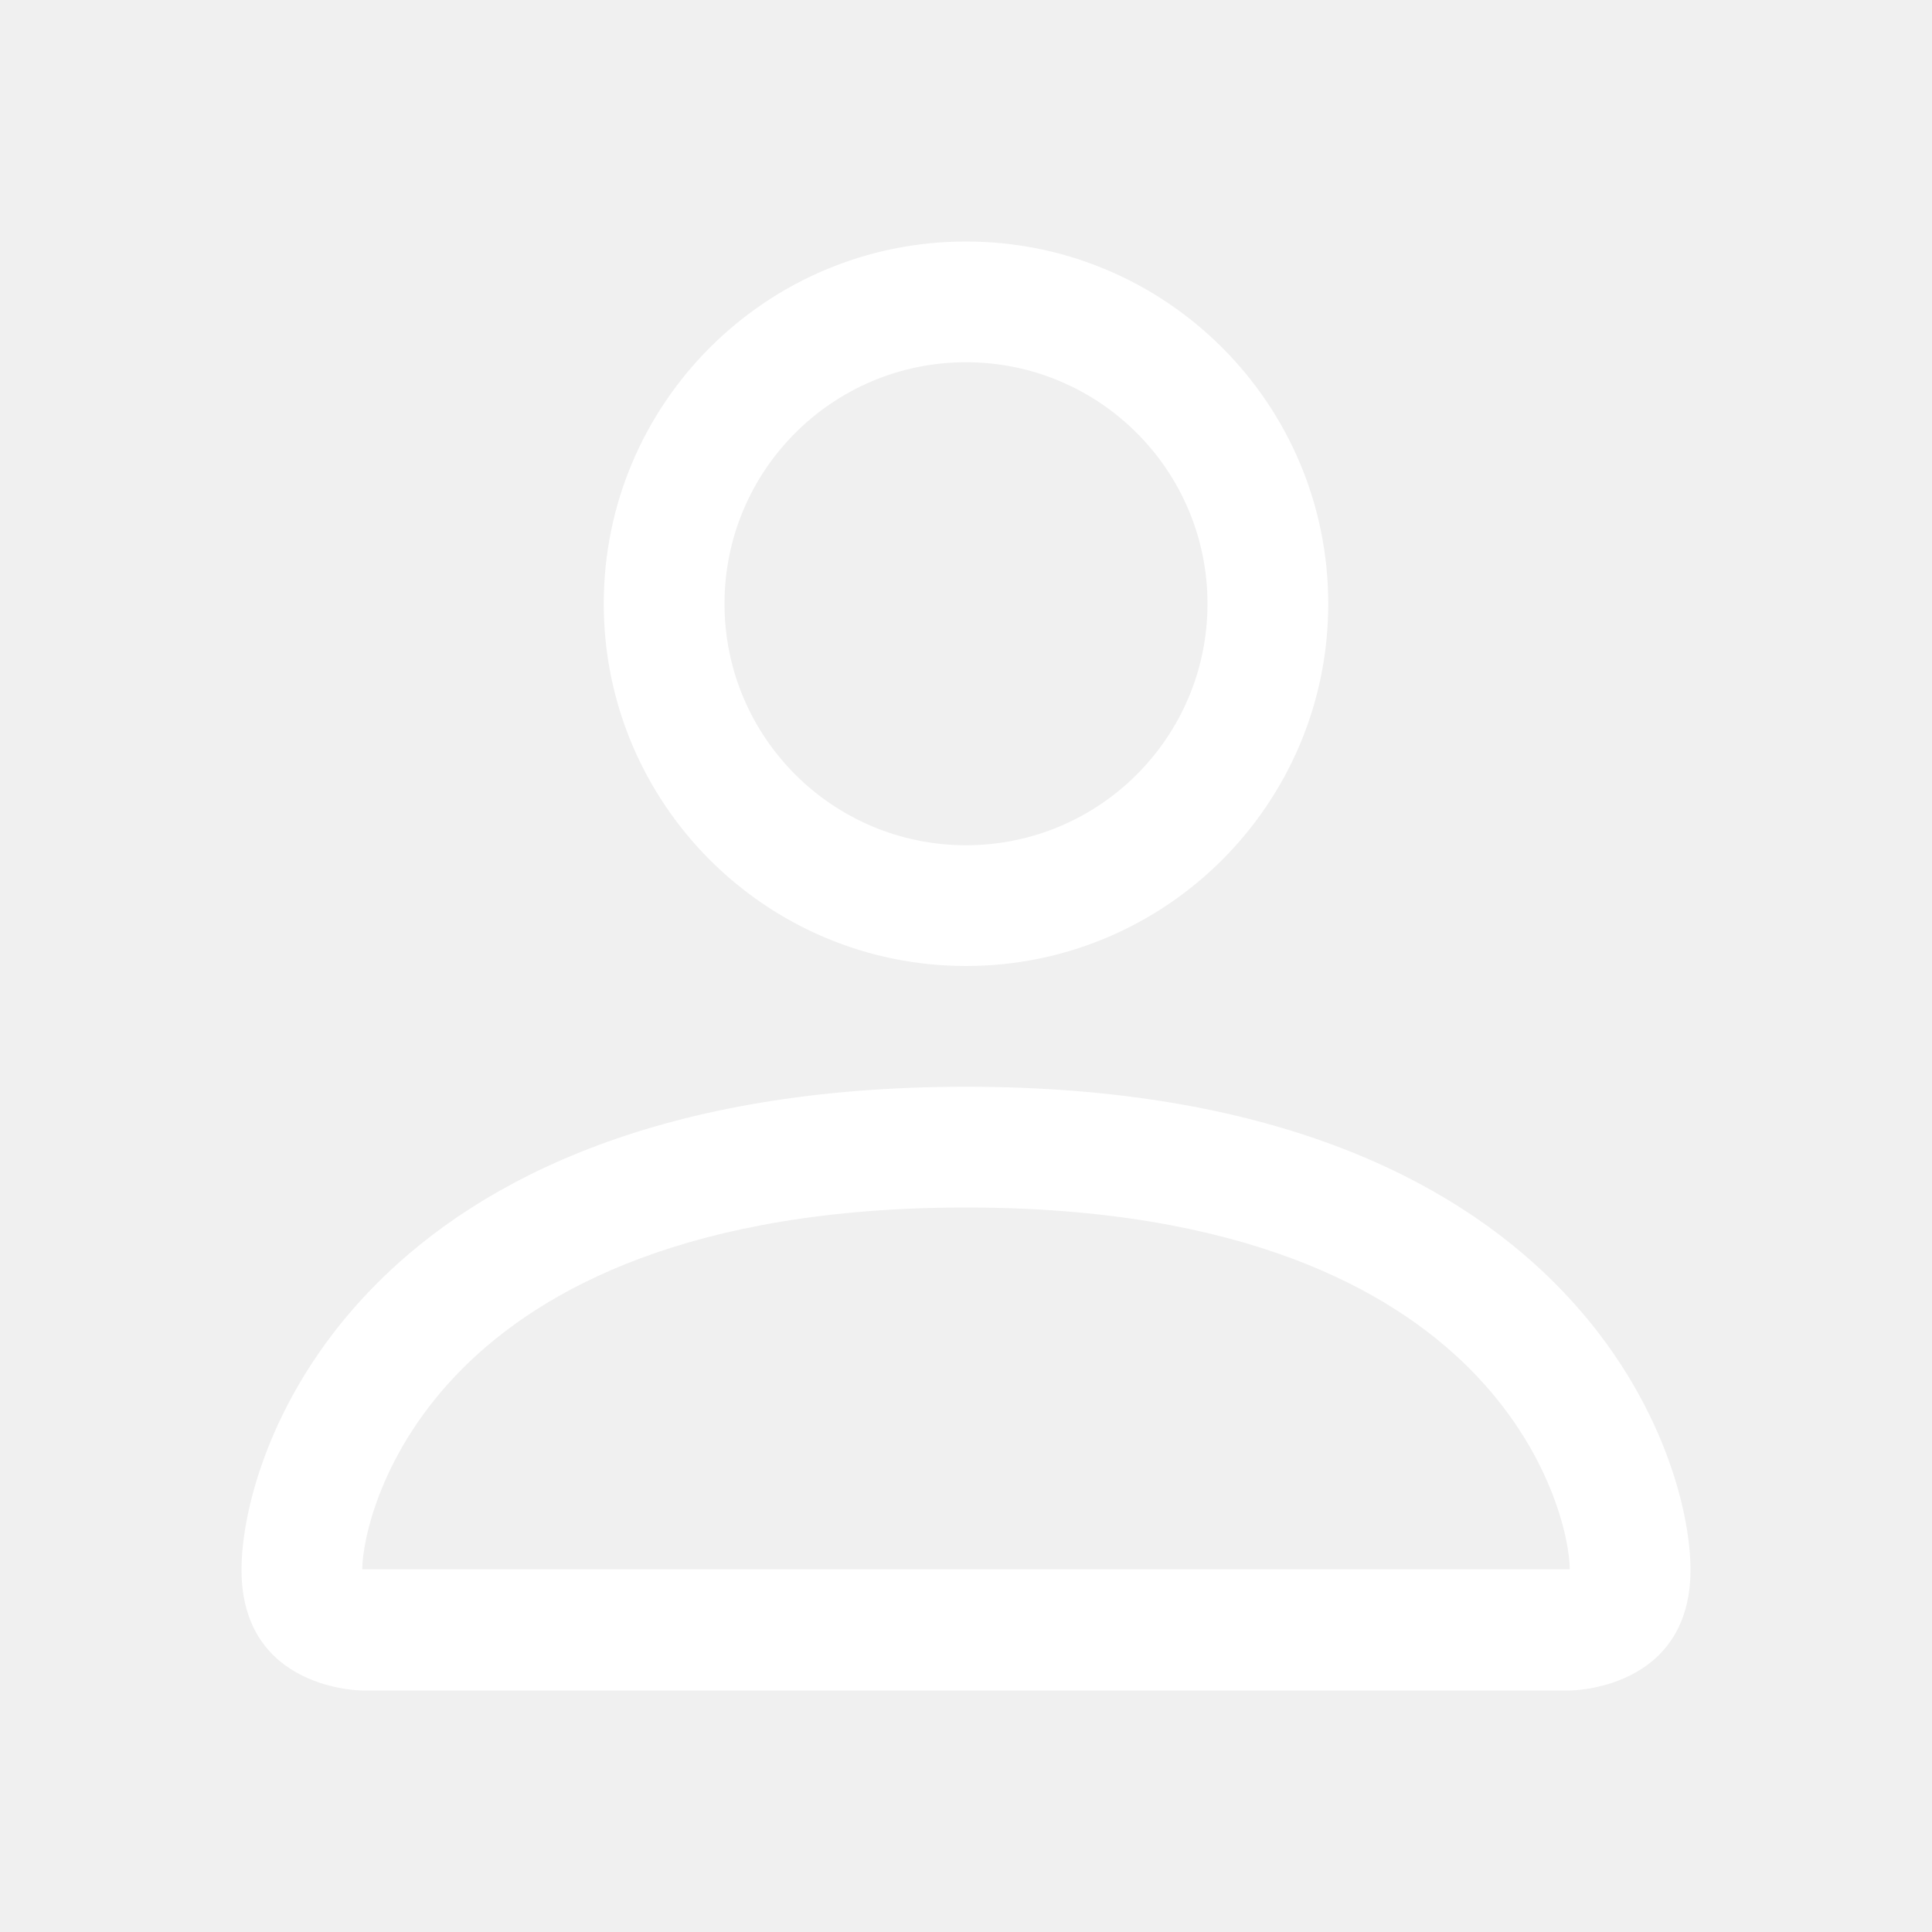
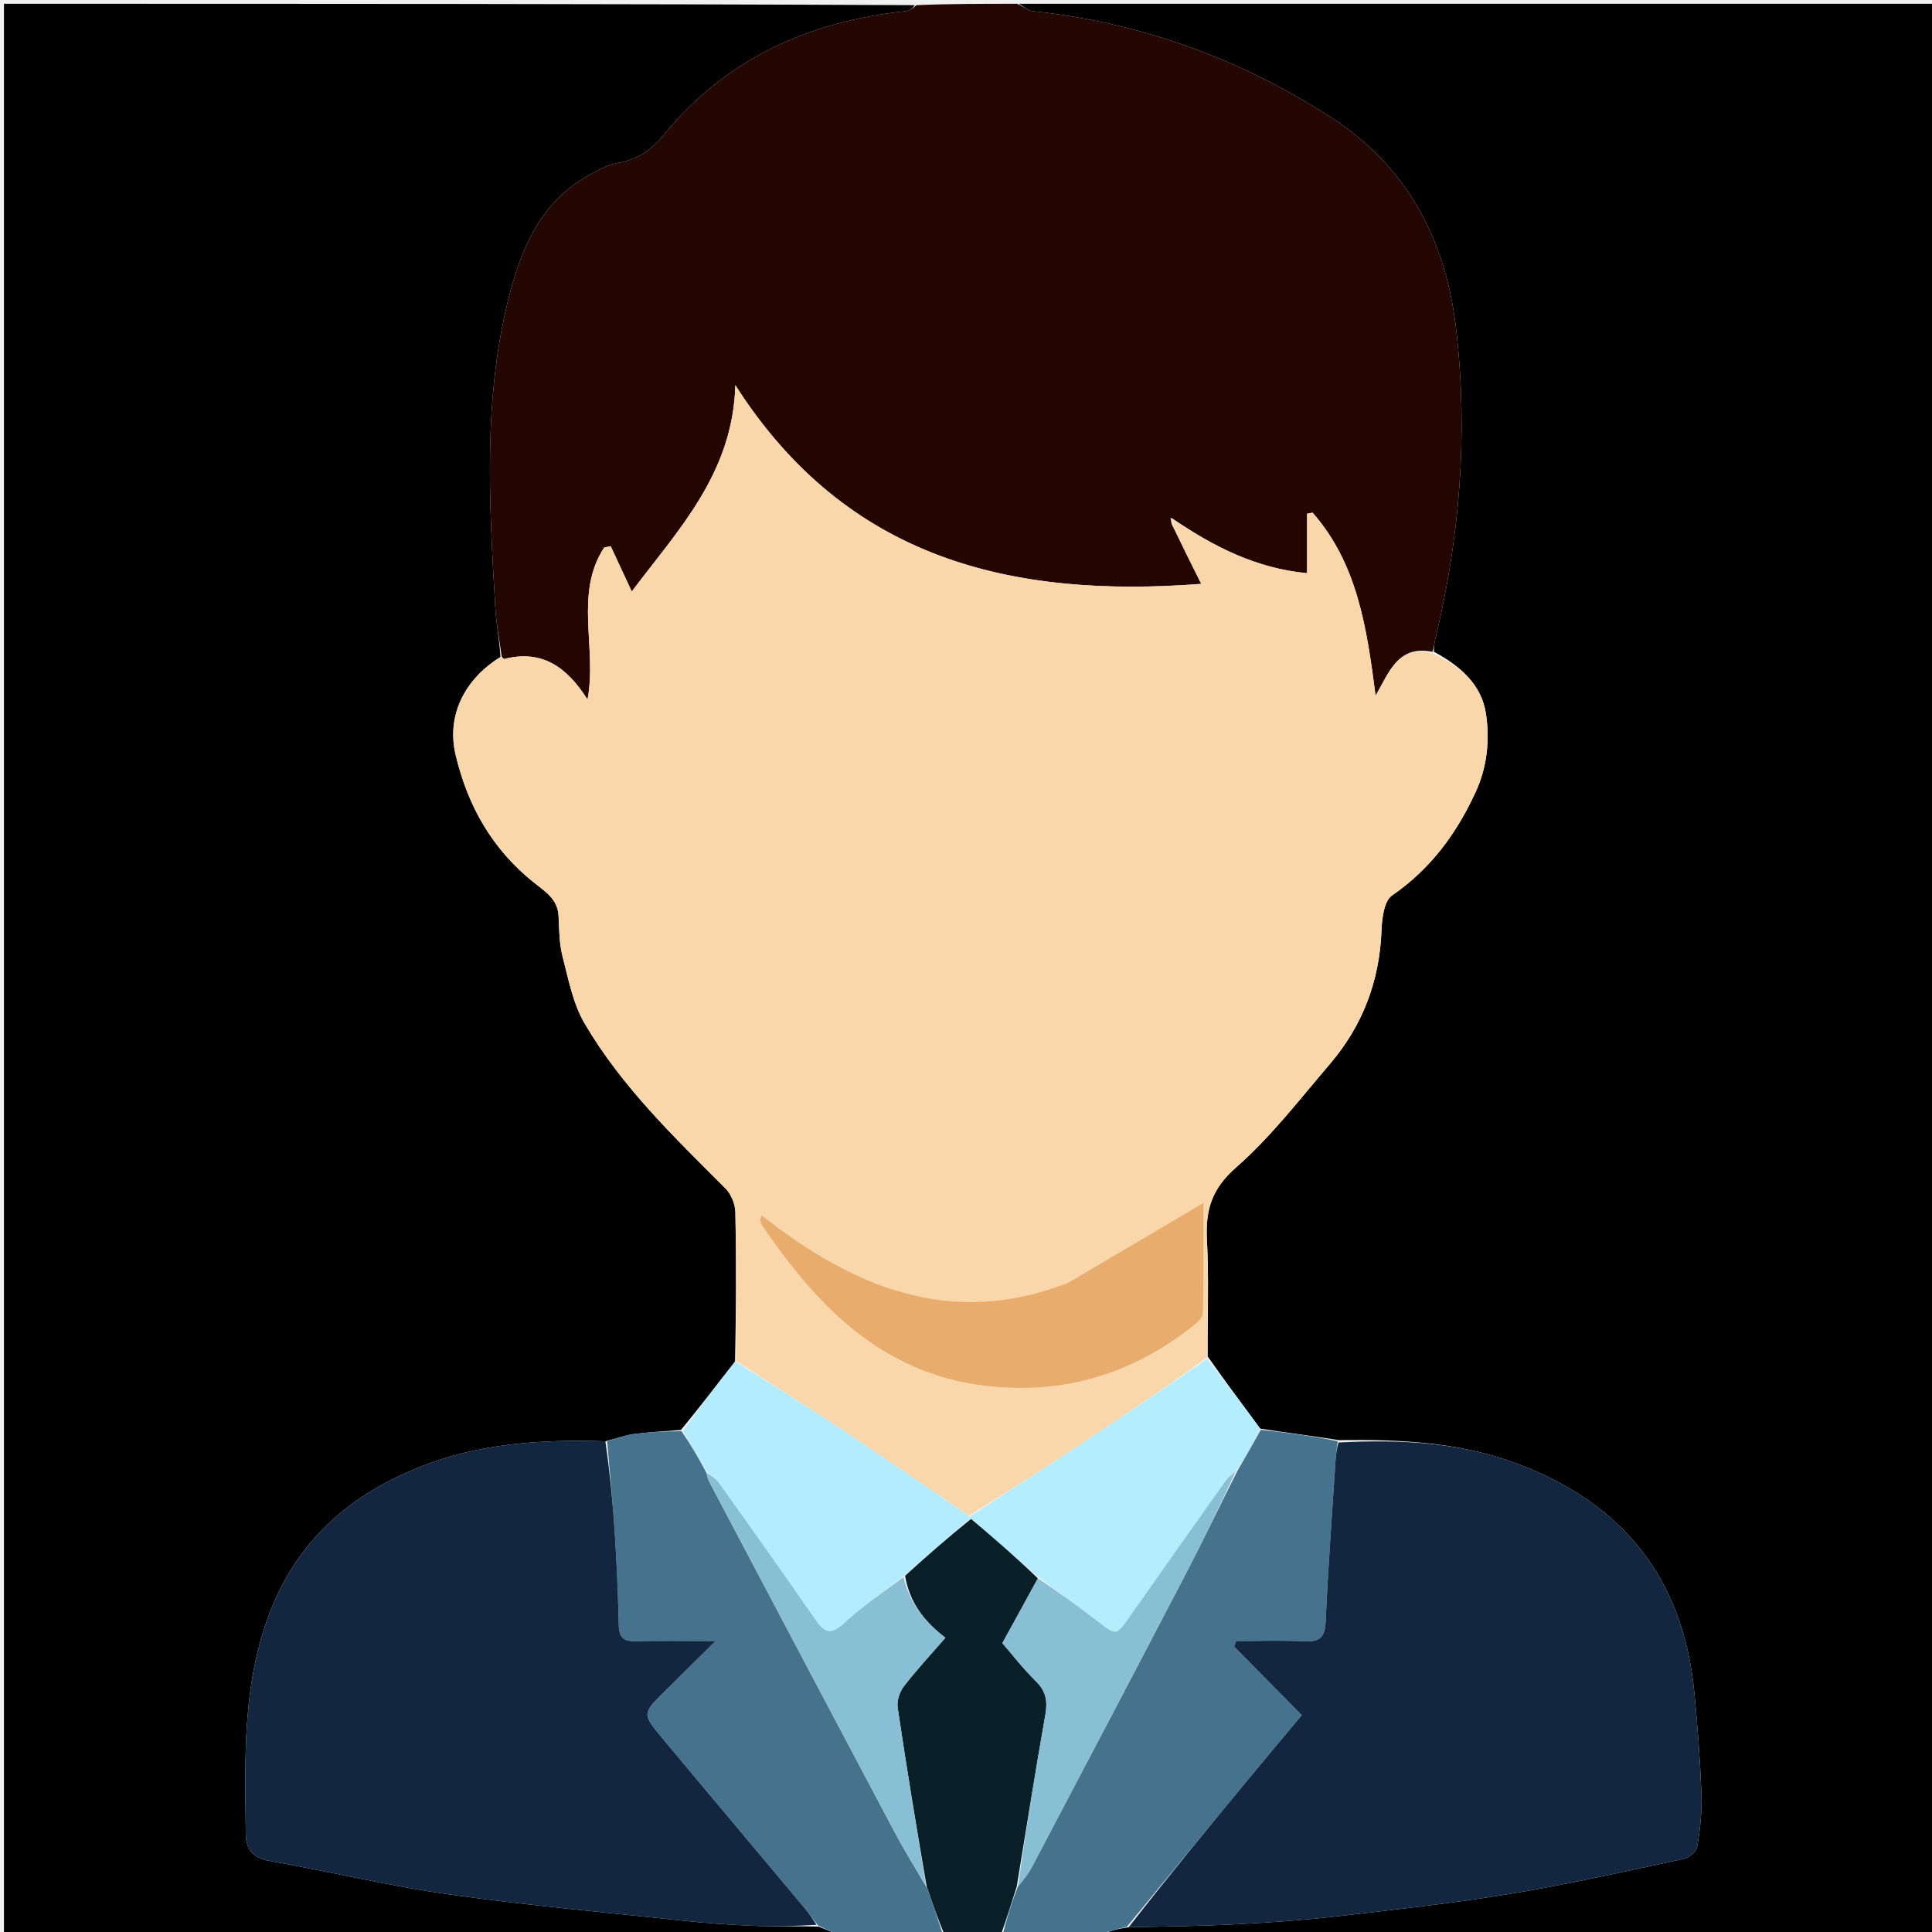
- <svg xmlns="http://www.w3.org/2000/svg" width="16" height="16" fill="#fff" class="bi bi-person" viewBox="0 0 16 16">
-   <path d="M8 8a3 3 0 1 0 0-6 3 3 0 0 0 0 6Zm2-3a2 2 0 1 1-4 0 2 2 0 0 1 4 0Zm4 8c0 1-1 1-1 1H3s-1 0-1-1 1-4 6-4 6 3 6 4Zm-1-.004c-.001-.246-.154-.986-.832-1.664C11.516 10.68 10.289 10 8 10c-2.29 0-3.516.68-4.168 1.332-.678.678-.83 1.418-.832 1.664h10Z" />
+ <svg xmlns="http://www.w3.org/2000/svg" version="1.1" id="Layer_1" x="0px" y="0px" width="100%" viewBox="0 0 512 512" enable-background="new 0 0 512 512" xml:space="preserve">
+   <path fill="#000000" opacity="1" stroke="none" d=" M223,513   C149.033,513 75.066,513 1.05,513   C1.05,342.443 1.05,171.885 1.05,1   C81.354,1 161.709,1 242.409,1.364   C241.906,2.143 241.088,2.838 240.207,2.93   C214.54,5.629 192.452,15.455 175.886,35.784   C172.524,39.91 168.86,42.29 163.679,43.19   C160.834,43.683 158.092,45.272 155.518,46.742   C143.587,53.551 138.455,65.115 135.176,77.511   C127.922,104.934 129.623,132.882 131.24,160.77   C131.498,165.208 132.369,169.61 132.625,174.117   C124.297,179.199 117.967,188.541 120.786,200.239   C124.07,213.868 130.546,225.083 141.374,233.797   C144.448,236.272 147.841,238.223 148.033,242.827   C148.182,246.415 148.213,250.106 149.101,253.544   C150.651,259.547 151.846,265.962 154.911,271.197   C164.699,287.919 178.602,301.3 192.205,314.883   C193.725,316.4 194.834,319.053 194.879,321.206   C195.155,334.349 195.069,347.5 194.784,360.843   C189.935,366.999 185.405,372.96 180.453,378.952   C175.951,379.322 171.85,379.506 167.8,380.059   C165.458,380.379 163.196,381.292 160.437,381.956   C143.256,381.424 126.785,382.49 111.01,388.847   C93.492,395.907 80.037,407.165 72.493,424.892   C64.09,444.636 64.908,465.458 65.141,486.206   C65.183,489.997 67.017,492.381 71.325,493.143   C87.143,495.941 102.806,499.738 118.693,501.991   C139.326,504.917 160.111,506.777 180.843,508.984   C187.099,509.65 193.387,510.107 199.673,510.362   C205.278,510.589 210.899,510.406 216.884,510.56   C219.17,511.478 221.085,512.239 223,513  z" />
+   <path fill="#000000" opacity="1" stroke="none" d=" M270,1   C350.964,1 431.928,1 512.946,1   C512.946,171.554 512.946,342.109 512.946,513   C439.646,513 366.291,513 292.324,512.607   C294.019,511.681 296.326,511.148 299.118,510.725   C309.053,510.55 318.512,510.432 327.95,509.934   C336.71,509.472 345.478,508.863 354.19,507.859   C369.636,506.079 385.113,504.379 400.446,501.848   C415.8,499.314 431.006,495.87 446.232,492.616   C447.638,492.316 449.588,490.65 449.798,489.373   C450.545,484.815 451.084,480.136 450.907,475.532   C450.56,466.438 449.875,457.345 448.988,448.285   C446.058,418.35 430.123,398.412 402.113,387.903   C386.877,382.187 371.017,381.412 354.793,381.652   C347.769,380.511 340.943,379.712 333.968,378.599   C329.249,372.173 324.679,366.062 320.06,359.487   C320,348.857 320.378,338.67 319.853,328.53   C319.448,320.713 321.09,315.057 327.542,309.416   C336.757,301.359 344.359,291.414 352.382,282.045   C361.091,271.875 365.616,260.016 366.118,246.534   C366.237,243.354 366.803,238.761 368.888,237.327   C379.091,230.311 385.966,220.967 391.049,209.938   C394.111,203.296 394.824,196.256 393.822,189.314   C392.673,181.357 386.972,176.466 379.96,172.695   C380.07,171.452 380.073,170.604 380.267,169.803   C386.868,142.627 389.099,115.097 385.906,87.31   C383.2,63.76 373.176,44.28 352.61,31.028   C328.421,15.442 302.146,5.968 273.527,2.924   C272.297,2.793 271.173,1.664 270,1  z" />
+   <path fill="#240703" opacity="1" stroke="none" d=" M269.531,1   C271.173,1.664 272.297,2.793 273.527,2.924   C302.146,5.968 328.421,15.442 352.61,31.028   C373.176,44.28 383.2,63.76 385.906,87.31   C389.099,115.097 386.868,142.627 380.267,169.803   C380.073,170.604 380.07,171.452 379.609,172.747   C370.492,170.866 368.154,178.118 364.546,184.38   C362.2,166.157 359.67,149.293 347.841,135.857   C347.355,135.953 346.87,136.048 346.384,136.144   C346.384,141.354 346.384,146.564 346.384,151.904   C332.812,150.603 321.718,144.846 311.02,137.628   C310.695,137.358 310.455,137.348 310.215,137.339   C310.278,137.729 310.342,138.118 310.496,138.861   C313.078,144.197 315.569,149.179 318.346,154.734   C268.251,158.563 224.453,148.402 194.872,102.072   C194.228,125.513 179.623,140.518 167.423,156.75   C165.479,152.568 163.662,148.658 161.844,144.747   C161.267,144.866 160.689,144.986 160.112,145.106   C152.087,157.376 158.284,171.627 155.7,185.389   C150.229,176.728 143.583,172.071 133.612,174.639   C133.456,174.68 133.178,174.243 132.956,174.028   C132.369,169.61 131.498,165.208 131.24,160.77   C129.623,132.882 127.922,104.934 135.176,77.511   C138.455,65.115 143.587,53.551 155.518,46.742   C158.092,45.272 160.834,43.683 163.679,43.19   C168.86,42.29 172.524,39.91 175.886,35.784   C192.452,15.455 214.54,5.629 240.207,2.93   C241.088,2.838 241.906,2.143 242.877,1.364   C251.688,1 260.375,1 269.531,1  z" />
+   <path fill="#45738D" opacity="1" stroke="none" d=" M298.632,510.616   C296.326,511.148 294.019,511.681 291.856,512.607   C283.312,513 274.625,513 265.73,512.699   C266.825,508.269 268.128,504.14 269.785,499.891   C271.236,498.147 272.499,496.611 273.407,494.887   C287.062,468.956 300.72,443.026 314.262,417.037   C318.936,408.068 323.294,398.935 328.025,389.628   C330.209,385.89 332.163,382.401 334.116,378.913   C340.943,379.712 347.769,380.511 354.498,381.94   C354.243,384.05 354.032,385.525 353.936,387.008   C353.015,401.265 351.947,415.514 351.31,429.784   C351.122,433.99 349.646,435.163 345.652,434.966   C339.643,434.67 333.608,434.889 327.583,434.889   C327.413,435.385 327.242,435.881 327.072,436.376   C332.965,442.347 338.859,448.318 344.988,454.528   C340.079,460.414 335.165,466.254 330.308,472.14   C319.734,484.952 309.189,497.789 298.632,510.616  z" />
+   <path fill="#45738D" opacity="1" stroke="none" d=" M223.469,513   C221.085,512.239 219.17,511.478 216.779,510.252   C215.319,508.457 214.401,507.071 213.341,505.804   C200.745,490.749 188.094,475.739 175.531,460.656   C170.127,454.167 170.204,454.103 176.139,448.232   C180.298,444.117 184.457,440.002 189.627,434.887   C181.416,434.887 174.937,434.766 168.466,434.939   C165.288,435.023 164.056,433.972 163.986,430.687   C163.807,422.377 163.419,414.066 162.885,405.77   C162.373,397.816 161.572,389.881 160.898,381.938   C163.196,381.292 165.458,380.379 167.8,380.059   C171.85,379.506 175.951,379.322 180.597,379.278   C183.176,383.009 185.188,386.445 187.173,390.246   C187.455,391.379 187.695,392.183 188.08,392.911   C204.383,423.764 220.674,454.624 237.038,485.444   C239.669,490.399 242.637,495.176 245.653,500.306   C247.238,504.717 248.619,508.859 250,513   C241.312,513 232.625,513 223.469,513  z" />
+   <path fill="#0A2028" opacity="1" stroke="none" d=" M250.466,513   C248.619,508.859 247.238,504.717 245.559,499.876   C242.768,483.644 240.196,468.124 237.894,452.564   C237.629,450.776 238.382,448.387 239.506,446.928   C242.902,442.521 246.715,438.435 250.538,434.023   C244.839,429.664 241.032,424.608 239.858,417.593   C245.631,412.314 251.315,407.372 257.36,402.507   C263.548,407.702 269.375,412.82 275.048,418.284   C271.941,423.993 268.986,429.357 265.635,435.441   C267.964,438.125 271,442.07 274.514,445.53   C277.204,448.179 277.662,450.835 277.031,454.409   C274.354,469.584 271.941,484.806 269.432,500.01   C268.128,504.14 266.825,508.269 265.261,512.699   C260.311,513 255.621,513 250.466,513  z" />
+   <path fill="#F9D7AA" opacity="1" stroke="none" d=" M311.105,137.889   C321.718,144.846 332.812,150.603 346.384,151.904   C346.384,146.564 346.384,141.354 346.384,136.144   C346.87,136.048 347.355,135.953 347.841,135.857   C359.67,149.293 362.2,166.157 364.546,184.38   C368.154,178.118 370.492,170.866 379.591,173.165   C386.972,176.466 392.673,181.357 393.822,189.314   C394.824,196.256 394.111,203.296 391.049,209.938   C385.966,220.967 379.091,230.311 368.888,237.327   C366.803,238.761 366.237,243.354 366.118,246.534   C365.616,260.016 361.091,271.875 352.382,282.045   C344.359,291.414 336.757,301.359 327.542,309.416   C321.09,315.057 319.448,320.713 319.853,328.53   C320.378,338.67 320,348.857 319.835,359.745   C308.639,367.858 297.655,375.306 286.588,382.627   C276.771,389.122 266.861,395.476 256.718,401.635   C245.585,394.033 234.772,386.619 223.854,379.362   C214.332,373.032 204.692,366.879 195.103,360.648   C195.069,347.5 195.155,334.349 194.879,321.206   C194.834,319.053 193.725,316.4 192.205,314.883   C178.602,301.3 164.699,287.919 154.911,271.197   C151.846,265.962 150.651,259.547 149.101,253.544   C148.213,250.106 148.182,246.415 148.033,242.827   C147.841,238.223 144.448,236.272 141.374,233.797   C130.546,225.083 124.07,213.868 120.786,200.239   C117.967,188.541 124.297,179.199 132.625,174.117   C133.178,174.243 133.456,174.68 133.612,174.639   C143.583,172.071 150.229,176.728 155.7,185.389   C158.284,171.627 152.087,157.376 160.112,145.106   C160.689,144.986 161.267,144.866 161.844,144.747   C163.662,148.658 165.479,152.568 167.423,156.75   C179.623,140.518 194.228,125.513 194.872,102.072   C224.453,148.402 268.251,158.563 318.346,154.734   C315.569,149.179 313.078,144.197 310.677,138.713   C310.767,138.212 311.105,137.889 311.105,137.889  M282.593,340.145   C251.79,352.161 225.947,340.975 201.84,322.077   C201.541,322.979 201.424,323.145 201.456,323.273   C201.574,323.748 201.641,324.281 201.906,324.67   C216.455,346.028 233.552,363.946 261.035,367.243   C281.534,369.702 299.913,364.293 316.077,351.46   C317.198,350.57 318.763,349.262 318.788,348.121   C319.001,338.083 318.911,328.039 318.911,318.79   C306.933,325.874 295.119,332.86 282.593,340.145  z" />
+   <path fill="#12273F" opacity="1" stroke="none" d=" M160.437,381.956   C161.572,389.881 162.373,397.816 162.885,405.77   C163.419,414.066 163.807,422.377 163.986,430.687   C164.056,433.972 165.288,435.023 168.466,434.939   C174.937,434.766 181.416,434.887 189.627,434.887   C184.457,440.002 180.298,444.117 176.139,448.232   C170.204,454.103 170.127,454.167 175.531,460.656   C188.094,475.739 200.745,490.749 213.341,505.804   C214.401,507.071 215.319,508.457 216.408,510.096   C210.899,510.406 205.278,510.589 199.673,510.362   C193.387,510.107 187.099,509.65 180.843,508.984   C160.111,506.777 139.326,504.917 118.693,501.991   C102.806,499.738 87.143,495.941 71.325,493.143   C67.017,492.381 65.183,489.997 65.141,486.206   C64.908,465.458 64.09,444.636 72.493,424.892   C80.037,407.165 93.492,395.907 111.01,388.847   C126.785,382.49 143.256,381.424 160.437,381.956  z" />
+   <path fill="#B3ECFE" opacity="1" stroke="none" d=" M194.784,360.843   C204.692,366.879 214.332,373.032 223.854,379.362   C234.772,386.619 245.585,394.033 256.72,401.716   C256.996,402.054 256.999,402.43 256.999,402.43   C251.315,407.372 245.631,412.314 239.52,417.641   C233.875,422.084 228.359,425.822 223.534,430.304   C219.832,433.743 218.175,432.243 215.92,428.987   C207.607,416.983 199.157,405.074 190.684,393.183   C189.773,391.904 188.373,390.973 187.199,389.88   C185.188,386.445 183.176,383.009 181.02,379.247   C185.405,372.96 189.935,366.999 194.784,360.843  z" />
+   <path fill="#12273F" opacity="1" stroke="none" d=" M299.118,510.725   C309.189,497.789 319.734,484.952 330.308,472.14   C335.165,466.254 340.079,460.414 344.988,454.528   C338.859,448.318 332.965,442.347 327.072,436.376   C327.242,435.881 327.413,435.385 327.583,434.889   C333.608,434.889 339.643,434.67 345.652,434.966   C349.646,435.163 351.122,433.99 351.31,429.784   C351.947,415.514 353.015,401.265 353.936,387.008   C354.032,385.525 354.243,384.05 354.695,382.283   C371.017,381.412 386.877,382.187 402.113,387.903   C430.123,398.412 446.058,418.35 448.988,448.285   C449.875,457.345 450.56,466.438 450.907,475.532   C451.084,480.136 450.545,484.815 449.798,489.373   C449.588,490.65 447.638,492.316 446.232,492.616   C431.006,495.87 415.8,499.314 400.446,501.848   C385.113,504.379 369.636,506.079 354.19,507.859   C345.478,508.863 336.71,509.472 327.95,509.934   C318.512,510.432 309.053,510.55 299.118,510.725  z" />
+   <path fill="#B3EDFE" opacity="1" stroke="none" d=" M257.36,402.507   C256.999,402.43 256.996,402.054 256.994,401.973   C266.861,395.476 276.771,389.122 286.588,382.627   C297.655,375.306 308.639,367.858 319.884,360.208   C324.679,366.062 329.249,372.173 333.968,378.599   C332.163,382.401 330.209,385.89 327.702,389.708   C326.347,390.85 325.417,391.57 324.766,392.487   C316.312,404.402 307.879,416.332 299.481,428.287   C295.79,433.54 295.879,433.507 291.013,429.767   C285.795,425.756 280.476,421.875 275.201,417.938   C269.375,412.82 263.548,407.702 257.36,402.507  z" />
+   <path fill="#F9D7AA" opacity="1" stroke="none" d=" M310.586,138.36   C310.342,138.118 310.278,137.729 310.215,137.339   C310.455,137.348 310.695,137.358 311.02,137.628   C311.105,137.889 310.767,138.212 310.586,138.36  z" />
+   <path fill="#89BFD4" opacity="1" stroke="none" d=" M275.048,418.284   C280.476,421.875 285.795,425.756 291.013,429.767   C295.879,433.507 295.79,433.54 299.481,428.287   C307.879,416.332 316.312,404.402 324.766,392.487   C325.417,391.57 326.347,390.85 327.472,389.958   C323.294,398.935 318.936,408.068 314.262,417.037   C300.72,443.026 287.062,468.956 273.407,494.887   C272.499,496.611 271.236,498.147 269.784,499.891   C271.941,484.806 274.354,469.584 277.031,454.409   C277.662,450.835 277.204,448.179 274.514,445.53   C271,442.07 267.964,438.125 265.635,435.441   C268.986,429.357 271.941,423.993 275.048,418.284  z" />
+   <path fill="#89BFD4" opacity="1" stroke="none" d=" M187.173,390.246   C188.373,390.973 189.773,391.904 190.684,393.183   C199.157,405.074 207.607,416.983 215.92,428.987   C218.175,432.243 219.832,433.743 223.534,430.304   C228.359,425.822 233.875,422.084 239.431,417.978   C241.032,424.608 244.839,429.664 250.538,434.023   C246.715,438.435 242.902,442.521 239.506,446.928   C238.382,448.387 237.629,450.776 237.894,452.564   C240.196,468.124 242.768,483.644 245.354,499.606   C242.637,495.176 239.669,490.399 237.038,485.444   C220.674,454.624 204.383,423.764 188.08,392.911   C187.695,392.183 187.455,391.379 187.173,390.246  z" />
+   <path fill="#E8AD6C" opacity="1" stroke="none" d=" M282.949,339.996   C295.119,332.86 306.933,325.874 318.911,318.79   C318.911,328.039 319.001,338.083 318.788,348.121   C318.763,349.262 317.198,350.57 316.077,351.46   C299.913,364.293 281.534,369.702 261.035,367.243   C233.552,363.946 216.455,346.028 201.906,324.67   C201.641,324.281 201.574,323.748 201.456,323.273   C201.424,323.145 201.541,322.979 201.84,322.077   C225.947,340.975 251.79,352.161 282.949,339.996  z" />
</svg>
